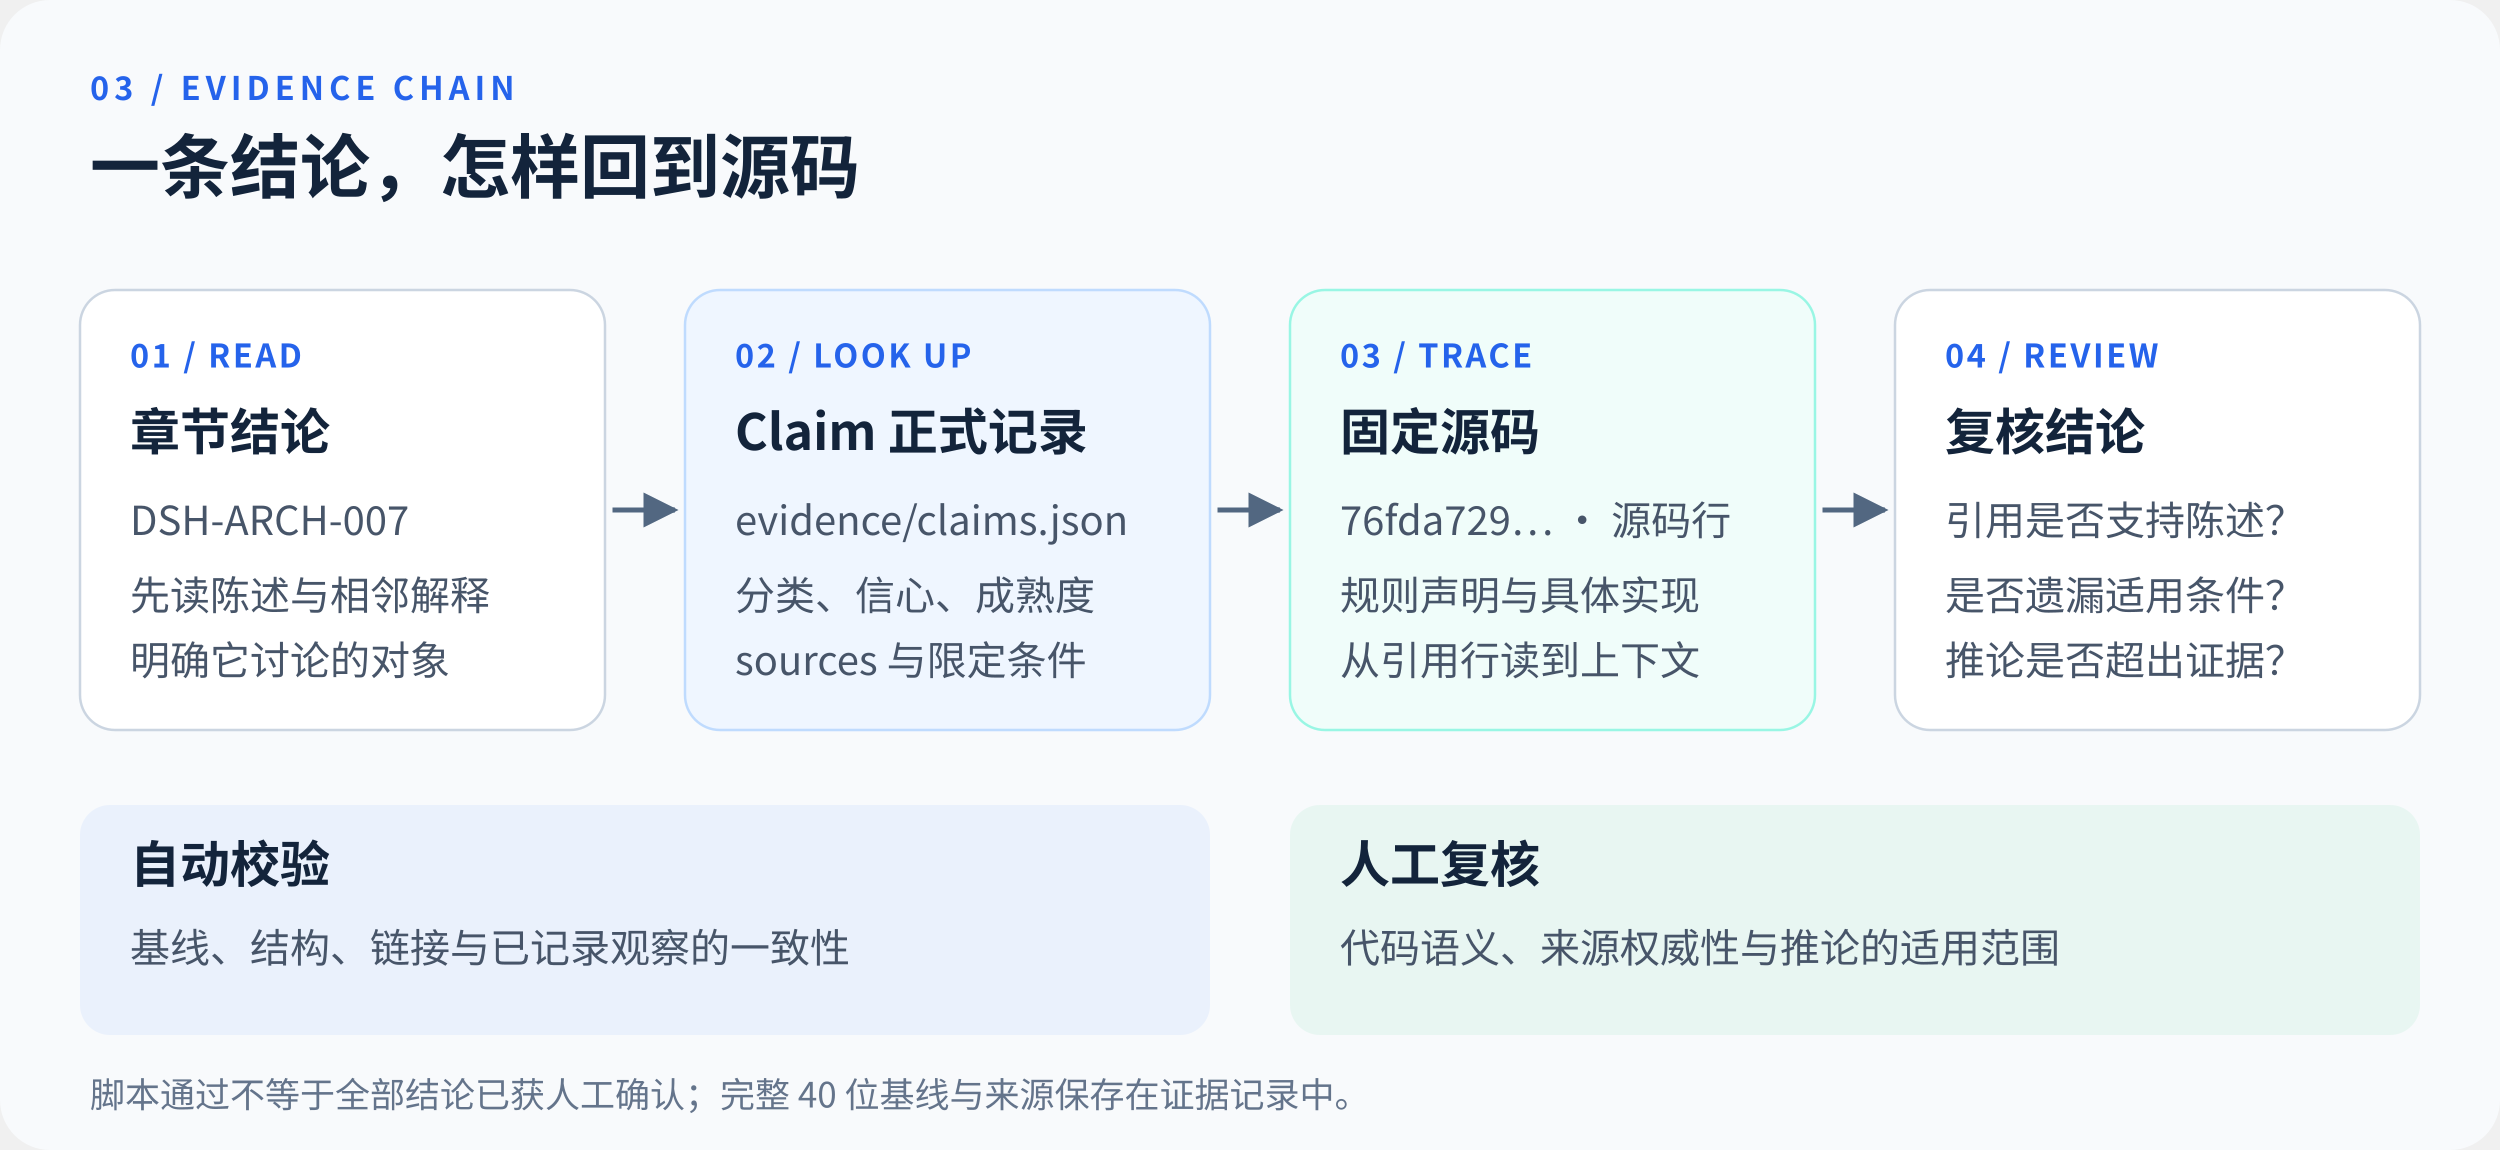
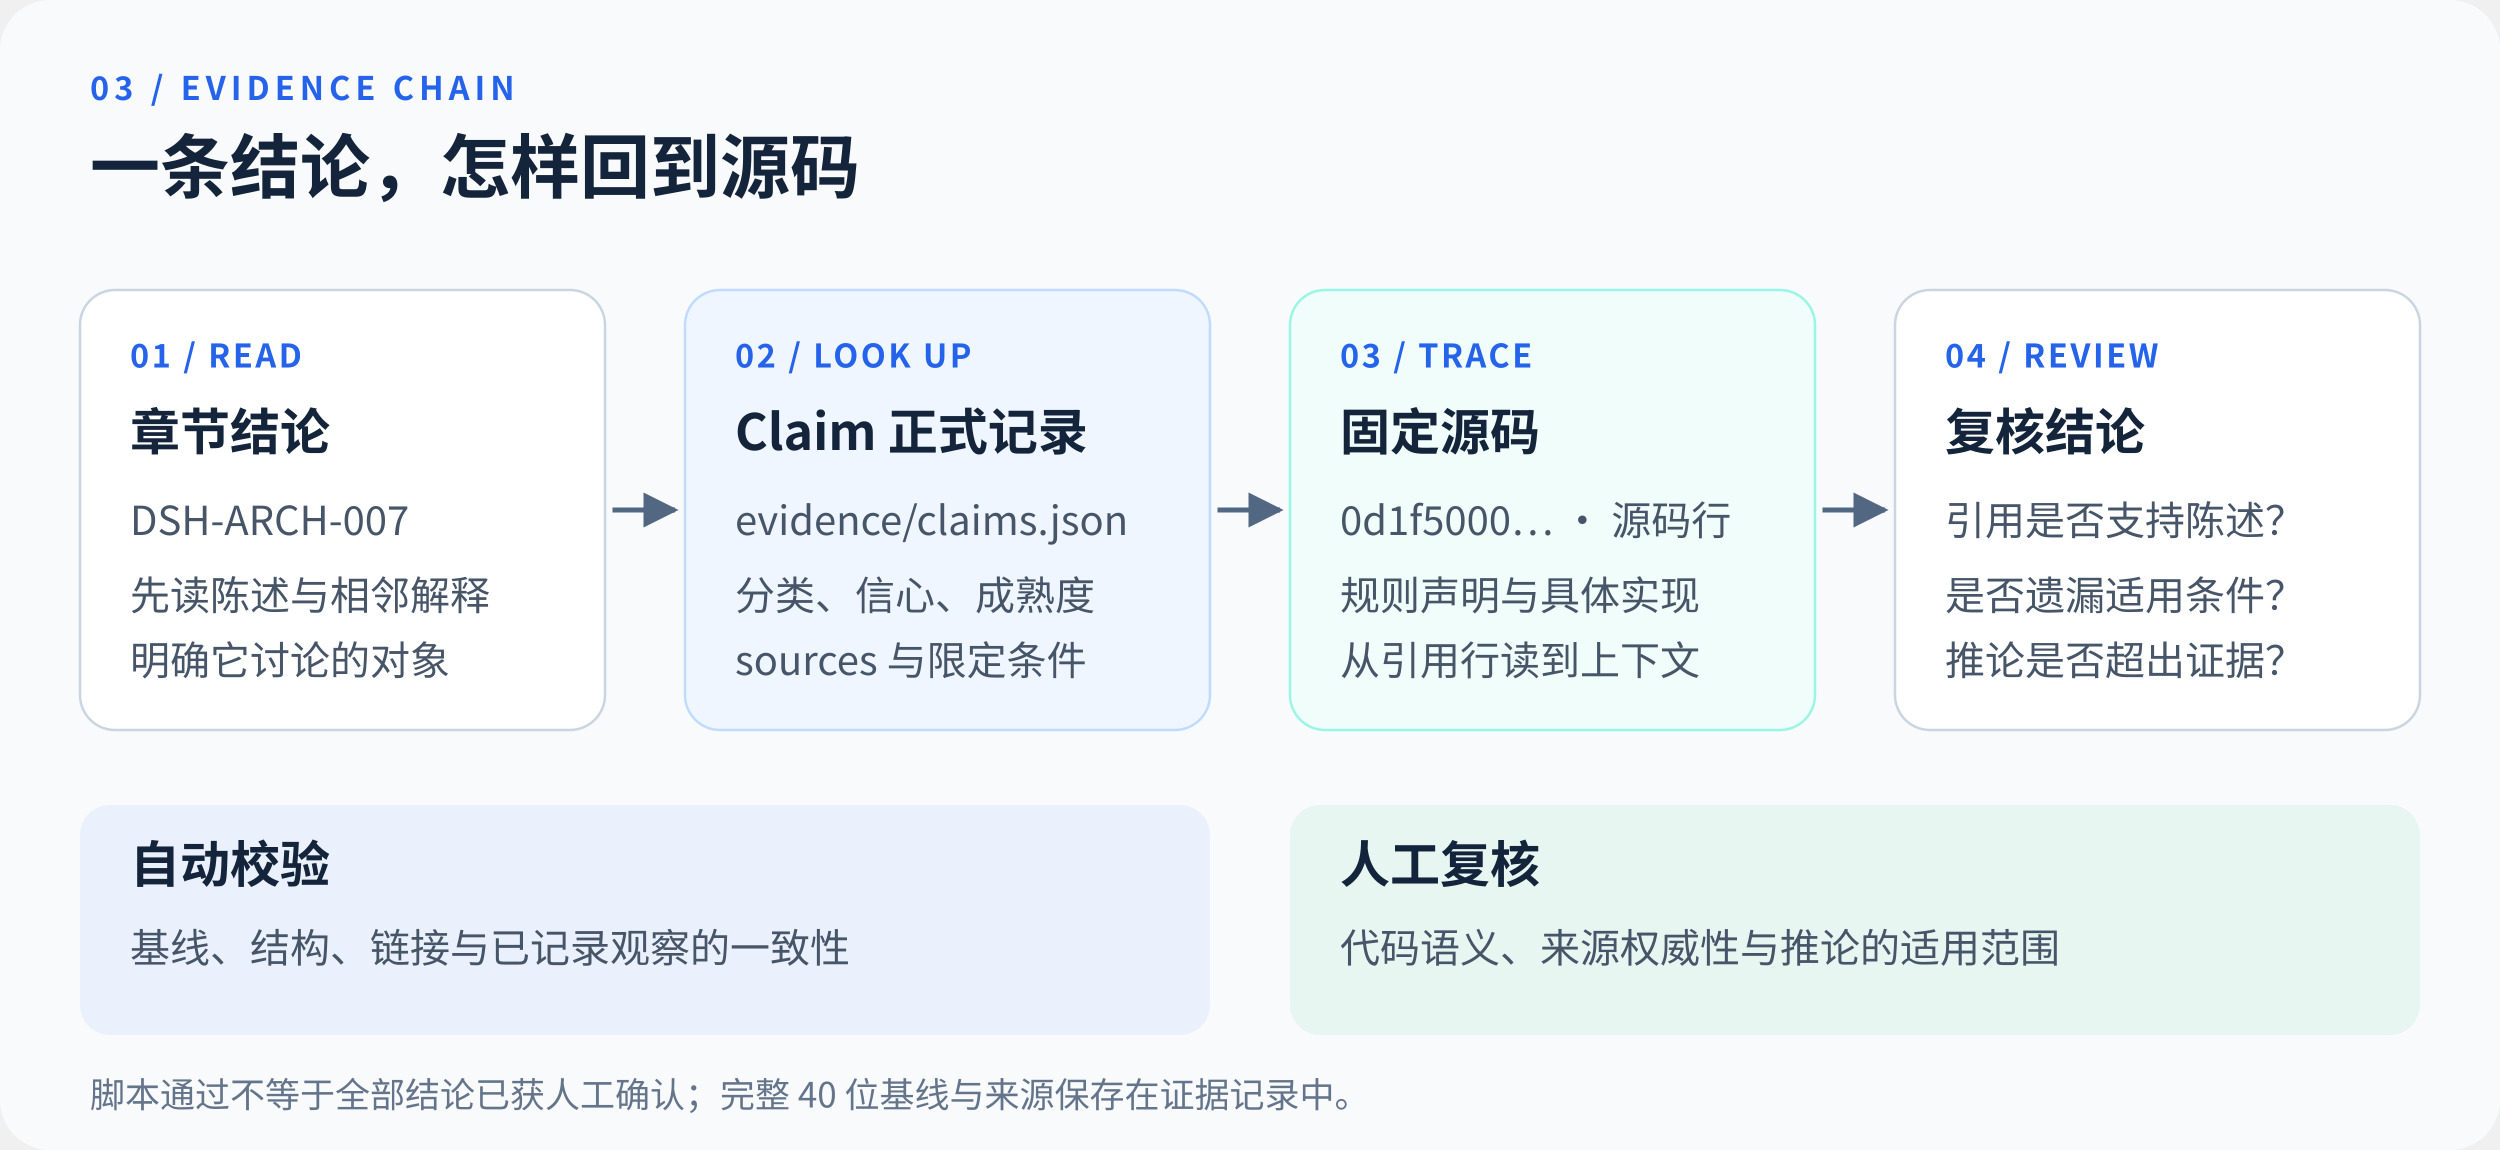
<svg xmlns="http://www.w3.org/2000/svg" width="1000" height="460" viewBox="0 0 1000 460" role="img" aria-labelledby="title desc">
  <defs>
    <marker id="arrow" viewBox="0 0 10 10" refX="9" refY="5" markerWidth="7" markerHeight="7" orient="auto">
      <path d="M 0 0 L 10 5 L 0 10 z" fill="#526781" />
    </marker>
    <style>
      text { font-family: -apple-system, BlinkMacSystemFont, 'Segoe UI', 'PingFang SC', 'Noto Sans CJK SC', sans-serif; }
      .title { font-size: 28px; font-weight: 700; fill: #13243b; }
      .heading { font-size: 20px; font-weight: 700; fill: #13243b; }
      .body { font-size: 16px; fill: #475569; }
      .number { font-size: 13px; font-weight: 700; letter-spacing: 1px; fill: #2563eb; }
    </style>
  </defs>
  <rect width="1000" height="460" rx="20" fill="#f8fafc" />
  <text x="36" y="40" font-size="13" font-weight="700" letter-spacing="2" fill="#2563eb">03 / EVIDENCE CHAIN</text>
  <text x="36" y="77" class="title">一条结论，怎样回到源码</text>
  <rect x="32" y="116" width="210" height="176" rx="14" fill="#ffffff" stroke="#cbd5e1" />
  <text x="52" y="147" class="number">01 / READ</text>
  <text x="52" y="180" class="heading">章节结论</text>
  <text x="52" y="214" class="body">DSH-ARCH-007</text>
  <text x="52" y="244" class="body">先读陈述与相邻解释</text>
  <text x="52" y="270" class="body">明确它讨论的对象</text>
  <rect x="274" y="116" width="210" height="176" rx="14" fill="#eff6ff" stroke="#bfdbfe" />
  <text x="294" y="147" class="number">02 / LOOK UP</text>
  <text x="294" y="180" class="heading">Claim 正式记录</text>
  <text x="294" y="214" class="body">evidence/claims.json</text>
  <text x="294" y="244" class="body">分类、信心、成熟度</text>
  <text x="294" y="270" class="body">sources 与限定条件</text>
  <rect x="516" y="116" width="210" height="176" rx="14" fill="#f0fdfa" stroke="#99f6e4" />
  <text x="536" y="147" class="number">03 / TRACE</text>
  <text x="536" y="180" class="heading">固定源码</text>
-   <text x="536" y="214" class="body">76fda729… · 源码行</text>
+   <text x="536" y="214" class="body">0d1f5000… · 源码行</text>
  <text x="536" y="244" class="body">规则声明与具体实现</text>
  <text x="536" y="270" class="body">从引用行读到上下文</text>
  <rect x="758" y="116" width="210" height="176" rx="14" fill="#ffffff" stroke="#cbd5e1" />
  <text x="778" y="147" class="number">04 / REVIEW</text>
  <text x="778" y="180" class="heading">复核结论</text>
  <text x="778" y="214" class="body">引用是否支持陈述？</text>
  <text x="778" y="244" class="body">是否遗漏适用条件？</text>
  <text x="778" y="270" class="body">推论是否超出证据？</text>
  <g fill="none" stroke="#526781" stroke-width="2" marker-end="url(#arrow)">
    <path d="M 245 204 H 270" />
    <path d="M 487 204 H 512" />
    <path d="M 729 204 H 754" />
  </g>
  <rect x="32" y="322" width="452" height="92" rx="12" fill="#eaf1fc" />
  <text x="52" y="353" class="heading">自动校验</text>
  <text x="52" y="385" class="body">基线、结构、链接与已记录观察的一致性</text>
  <rect x="516" y="322" width="452" height="92" rx="12" fill="#e8f6f2" />
  <text x="536" y="353" class="heading">人工复核</text>
  <text x="536" y="385" class="body">代码语义、来源权威性与推论的适用范围</text>
  <text x="36" y="443" font-size="14" fill="#64748b">脚本通过不等于全部结论已获人工确认；完整 40 位基线与来源保存在证据记录中。</text>
</svg>
